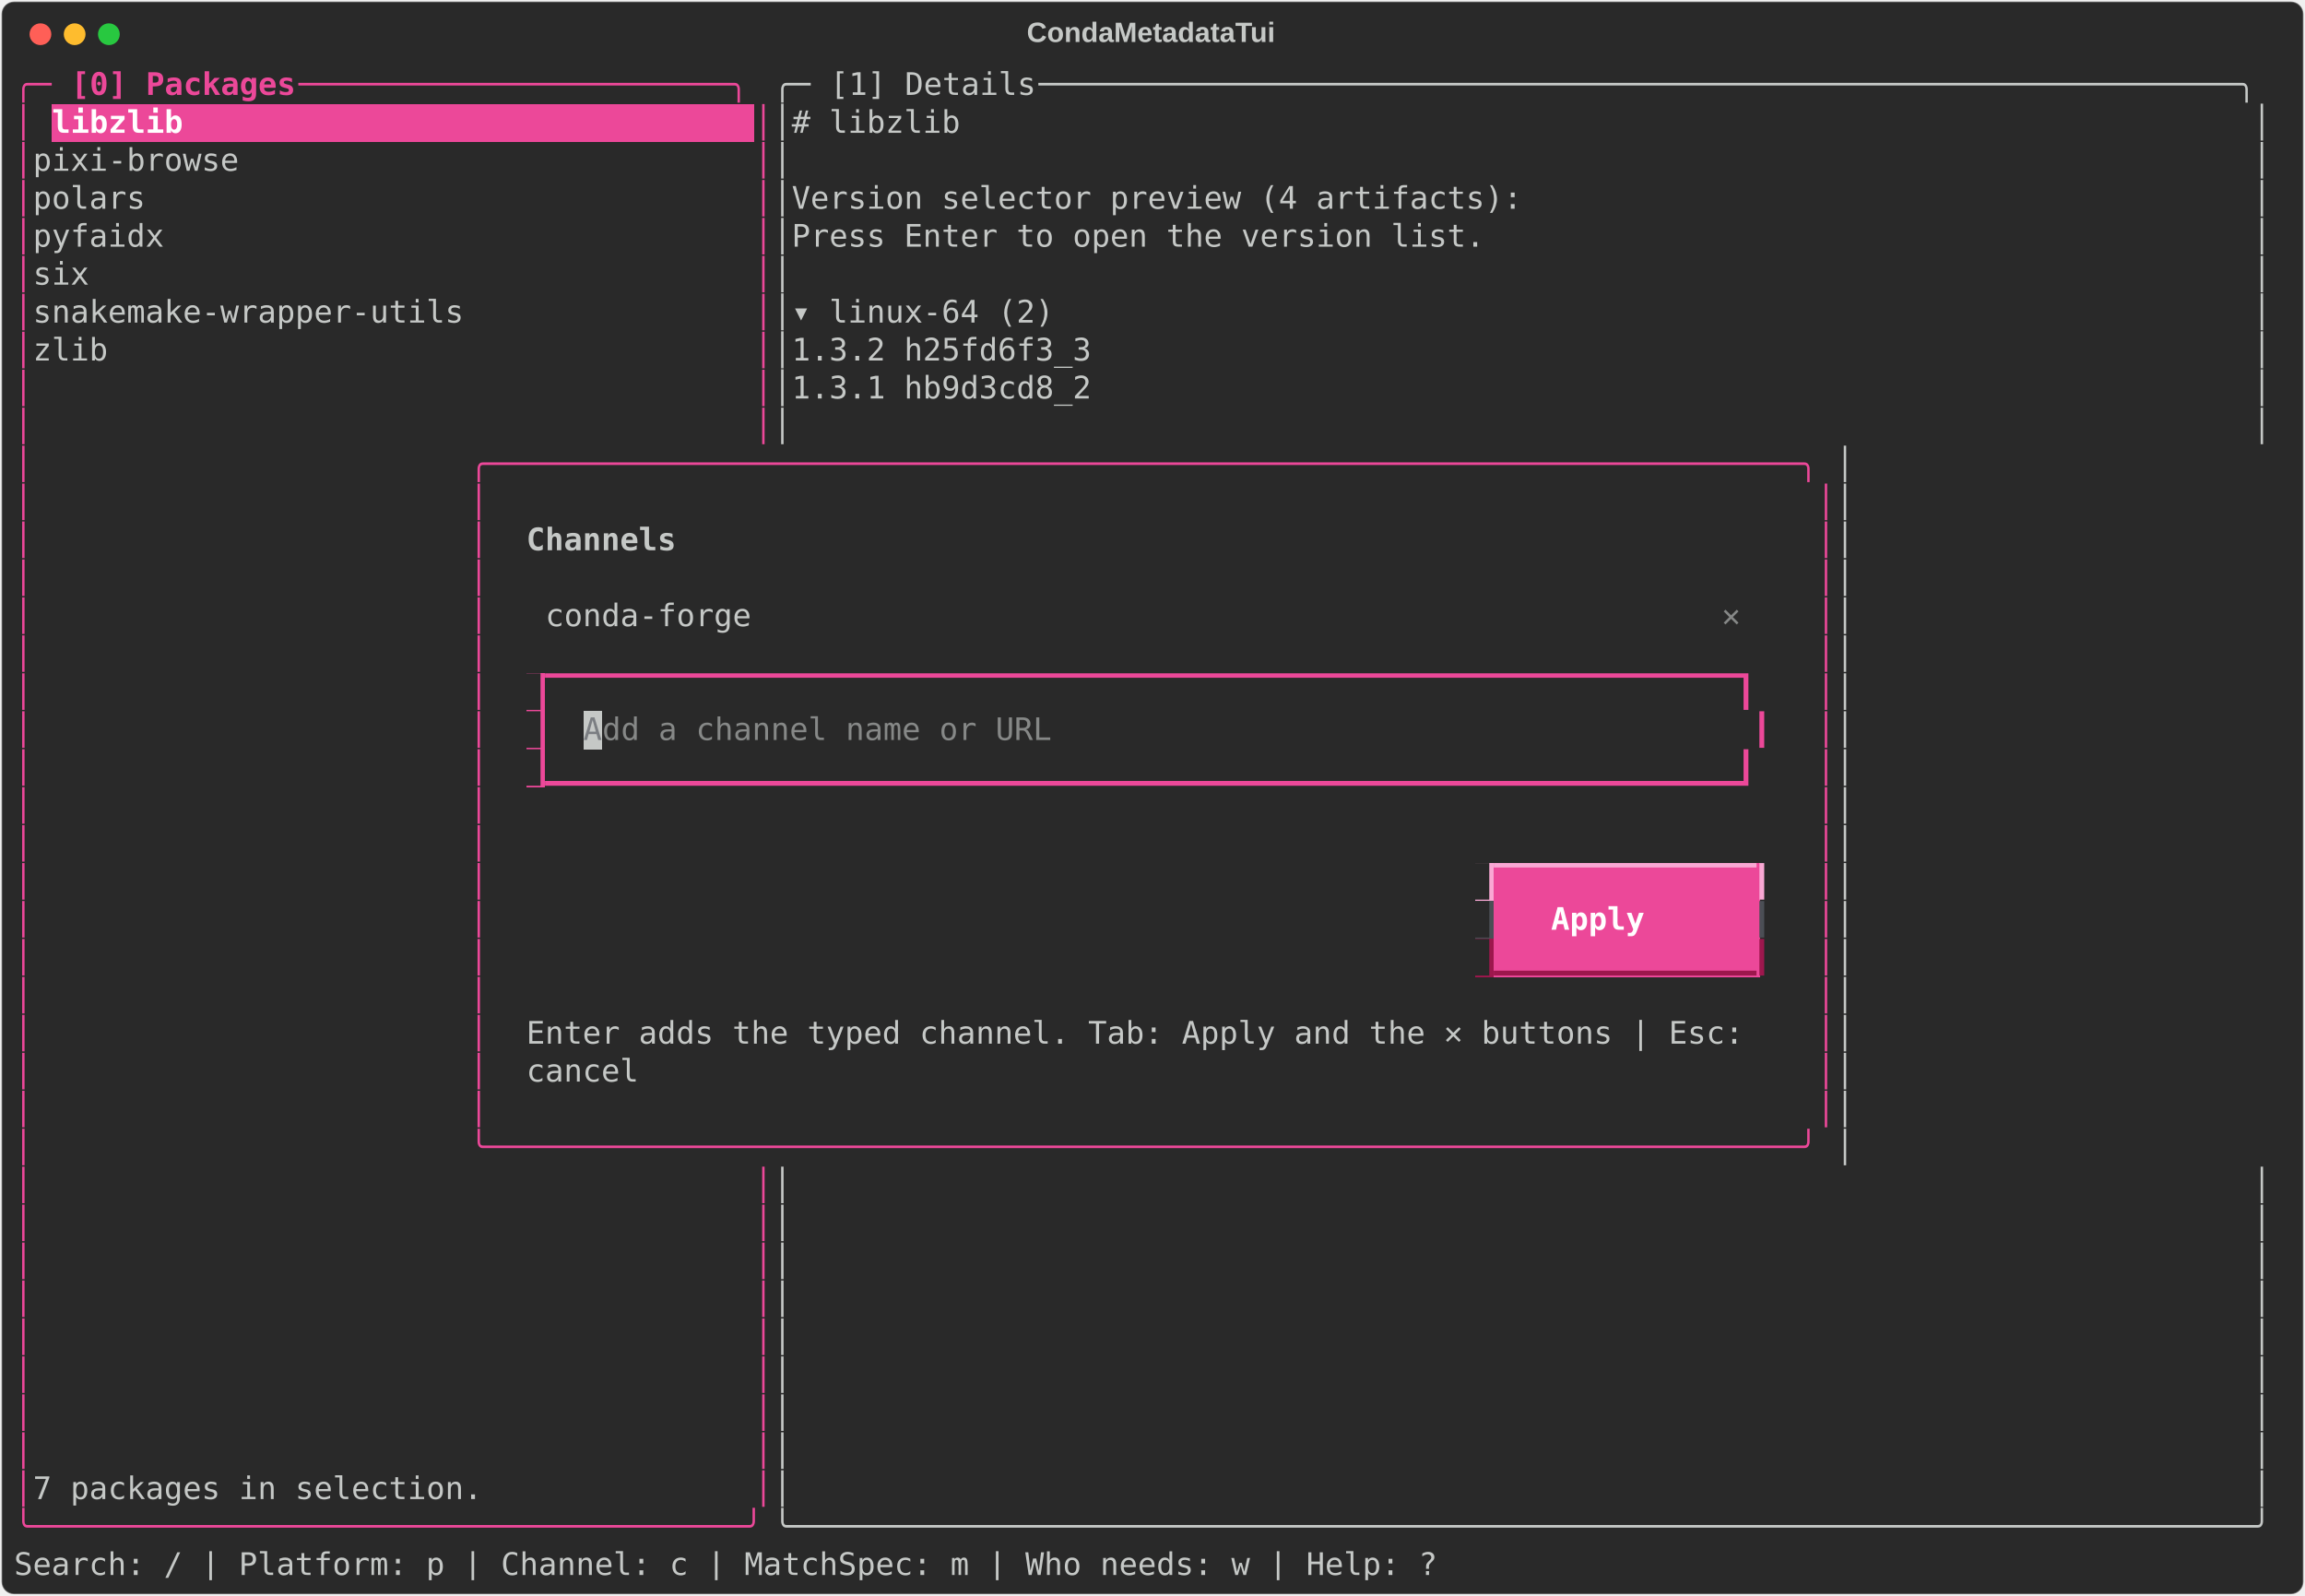
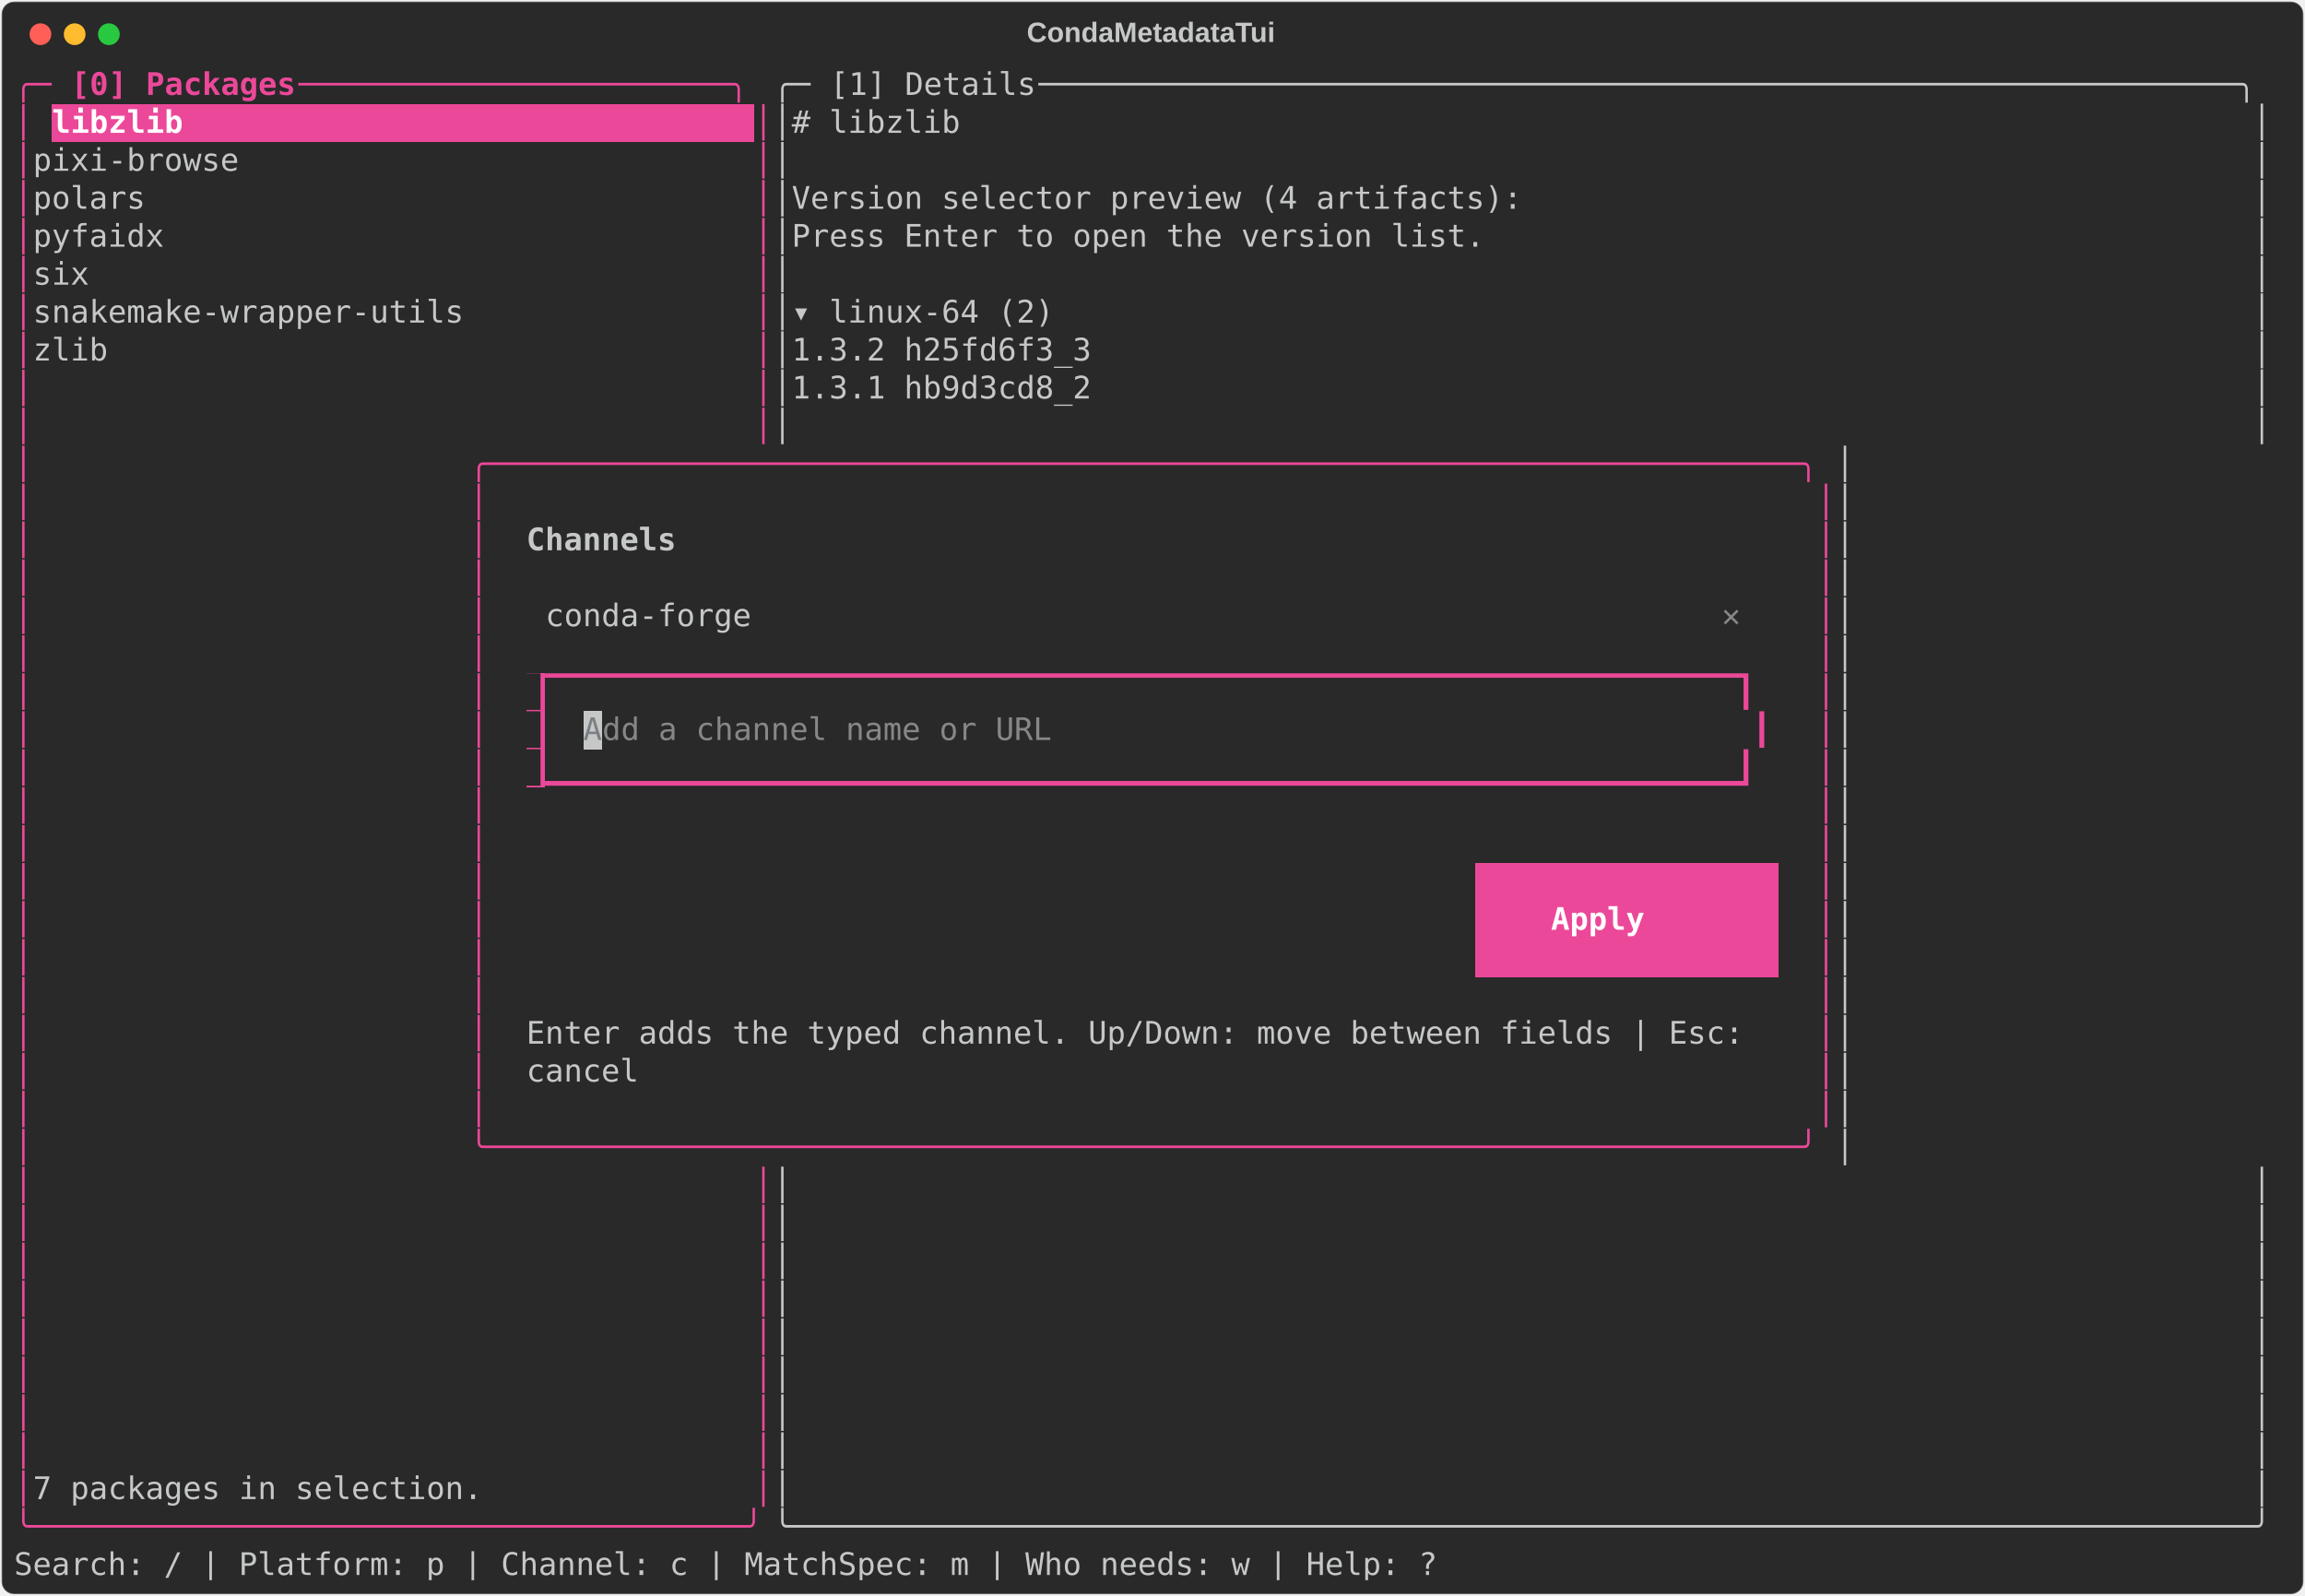
<svg xmlns="http://www.w3.org/2000/svg" class="rich-terminal" viewBox="0 0 1482 1026.0">
  <style>

    @font-face {
        font-family: "Fira Code";
        src: local("FiraCode-Regular"),
                url("https://cdnjs.cloudflare.com/ajax/libs/firacode/6.2.0/woff2/FiraCode-Regular.woff2") format("woff2"),
                url("https://cdnjs.cloudflare.com/ajax/libs/firacode/6.2.0/woff/FiraCode-Regular.woff") format("woff");
        font-style: normal;
        font-weight: 400;
    }
    @font-face {
        font-family: "Fira Code";
        src: local("FiraCode-Bold"),
                url("https://cdnjs.cloudflare.com/ajax/libs/firacode/6.2.0/woff2/FiraCode-Bold.woff2") format("woff2"),
                url("https://cdnjs.cloudflare.com/ajax/libs/firacode/6.2.0/woff/FiraCode-Bold.woff") format("woff");
        font-style: bold;
        font-weight: 700;
    }

    .terminal-matrix {
        font-family: Fira Code, monospace;
        font-size: 20px;
        line-height: 24.4px;
        font-variant-east-asian: full-width;
    }

    .terminal-title {
        font-size: 18px;
        font-weight: bold;
        font-family: arial;
    }

    .terminal-r1 { fill: #ec4899 }
.terminal-r2 { fill: #ec4899;font-weight: bold }
.terminal-r3 { fill: #c5c8c6 }
.terminal-r4 { fill: #ffffff;font-weight: bold }
.terminal-r5 { fill: #c5c8c6;font-weight: bold }
.terminal-r6 { fill: #868887;font-weight: bold }
.terminal-r7 { fill: #292929 }
.terminal-r8 { fill: #7b7e82 }
.terminal-r9 { fill: #868887 }
.terminal-r10 { fill: #cc555a }
- .terminal-r11 { fill: #f9a8d4 }
- .terminal-r12 { fill: #4b4e55 }
- .terminal-r13 { fill: #9d174d }
    </style>
  <defs>
    <clipPath id="terminal-clip-terminal">
      <rect x="0" y="0" width="1463.0" height="975.0" />
    </clipPath>
    <clipPath id="terminal-line-0">
      <rect x="0" y="1.5" width="1464" height="24.65" />
    </clipPath>
    <clipPath id="terminal-line-1">
      <rect x="0" y="25.9" width="1464" height="24.65" />
    </clipPath>
    <clipPath id="terminal-line-2">
      <rect x="0" y="50.3" width="1464" height="24.65" />
    </clipPath>
    <clipPath id="terminal-line-3">
      <rect x="0" y="74.7" width="1464" height="24.65" />
    </clipPath>
    <clipPath id="terminal-line-4">
      <rect x="0" y="99.1" width="1464" height="24.65" />
    </clipPath>
    <clipPath id="terminal-line-5">
      <rect x="0" y="123.5" width="1464" height="24.65" />
    </clipPath>
    <clipPath id="terminal-line-6">
      <rect x="0" y="147.9" width="1464" height="24.65" />
    </clipPath>
    <clipPath id="terminal-line-7">
      <rect x="0" y="172.3" width="1464" height="24.65" />
    </clipPath>
    <clipPath id="terminal-line-8">
      <rect x="0" y="196.7" width="1464" height="24.65" />
    </clipPath>
    <clipPath id="terminal-line-9">
      <rect x="0" y="221.1" width="1464" height="24.65" />
    </clipPath>
    <clipPath id="terminal-line-10">
      <rect x="0" y="245.5" width="1464" height="24.65" />
    </clipPath>
    <clipPath id="terminal-line-11">
      <rect x="0" y="269.9" width="1464" height="24.65" />
    </clipPath>
    <clipPath id="terminal-line-12">
      <rect x="0" y="294.3" width="1464" height="24.65" />
    </clipPath>
    <clipPath id="terminal-line-13">
      <rect x="0" y="318.7" width="1464" height="24.65" />
    </clipPath>
    <clipPath id="terminal-line-14">
      <rect x="0" y="343.1" width="1464" height="24.65" />
    </clipPath>
    <clipPath id="terminal-line-15">
      <rect x="0" y="367.5" width="1464" height="24.65" />
    </clipPath>
    <clipPath id="terminal-line-16">
      <rect x="0" y="391.9" width="1464" height="24.65" />
    </clipPath>
    <clipPath id="terminal-line-17">
      <rect x="0" y="416.3" width="1464" height="24.65" />
    </clipPath>
    <clipPath id="terminal-line-18">
      <rect x="0" y="440.7" width="1464" height="24.65" />
    </clipPath>
    <clipPath id="terminal-line-19">
      <rect x="0" y="465.1" width="1464" height="24.65" />
    </clipPath>
    <clipPath id="terminal-line-20">
      <rect x="0" y="489.5" width="1464" height="24.65" />
    </clipPath>
    <clipPath id="terminal-line-21">
      <rect x="0" y="513.9" width="1464" height="24.65" />
    </clipPath>
    <clipPath id="terminal-line-22">
      <rect x="0" y="538.3" width="1464" height="24.65" />
    </clipPath>
    <clipPath id="terminal-line-23">
      <rect x="0" y="562.7" width="1464" height="24.65" />
    </clipPath>
    <clipPath id="terminal-line-24">
      <rect x="0" y="587.1" width="1464" height="24.65" />
    </clipPath>
    <clipPath id="terminal-line-25">
      <rect x="0" y="611.5" width="1464" height="24.65" />
    </clipPath>
    <clipPath id="terminal-line-26">
      <rect x="0" y="635.9" width="1464" height="24.65" />
    </clipPath>
    <clipPath id="terminal-line-27">
      <rect x="0" y="660.3" width="1464" height="24.65" />
    </clipPath>
    <clipPath id="terminal-line-28">
      <rect x="0" y="684.7" width="1464" height="24.65" />
    </clipPath>
    <clipPath id="terminal-line-29">
      <rect x="0" y="709.1" width="1464" height="24.65" />
    </clipPath>
    <clipPath id="terminal-line-30">
      <rect x="0" y="733.5" width="1464" height="24.65" />
    </clipPath>
    <clipPath id="terminal-line-31">
      <rect x="0" y="757.9" width="1464" height="24.65" />
    </clipPath>
    <clipPath id="terminal-line-32">
      <rect x="0" y="782.3" width="1464" height="24.65" />
    </clipPath>
    <clipPath id="terminal-line-33">
      <rect x="0" y="806.7" width="1464" height="24.65" />
    </clipPath>
    <clipPath id="terminal-line-34">
      <rect x="0" y="831.1" width="1464" height="24.65" />
    </clipPath>
    <clipPath id="terminal-line-35">
      <rect x="0" y="855.5" width="1464" height="24.65" />
    </clipPath>
    <clipPath id="terminal-line-36">
      <rect x="0" y="879.9" width="1464" height="24.65" />
    </clipPath>
    <clipPath id="terminal-line-37">
      <rect x="0" y="904.3" width="1464" height="24.65" />
    </clipPath>
    <clipPath id="terminal-line-38">
      <rect x="0" y="928.7" width="1464" height="24.65" />
    </clipPath>
  </defs>
  <rect fill="#292929" stroke="rgba(255,255,255,0.35)" stroke-width="1" x="1" y="1" width="1480" height="1024" rx="8" />
  <text class="terminal-title" fill="#c5c8c6" text-anchor="middle" x="740" y="27">CondaMetadataTui</text>
  <g transform="translate(26,22)">
    <circle cx="0" cy="0" r="7" fill="#ff5f57" />
    <circle cx="22" cy="0" r="7" fill="#febc2e" />
    <circle cx="44" cy="0" r="7" fill="#28c840" />
  </g>
  <g transform="translate(9, 41)" clip-path="url(#terminal-clip-terminal)">
    <rect fill="#ec4899" x="24.4" y="25.9" width="451.4" height="24.65" shape-rendering="crispEdges" />
    <rect fill="#ec4899" x="329.4" y="391.9" width="12.2" height="24.65" shape-rendering="crispEdges" />
    <rect fill="#ec4899" x="329.4" y="416.3" width="12.2" height="24.65" shape-rendering="crispEdges" />
    <rect fill="#c5c8c6" x="366" y="416.3" width="12.2" height="24.65" shape-rendering="crispEdges" />
    <rect fill="#ec4899" x="329.4" y="440.7" width="12.2" height="24.65" shape-rendering="crispEdges" />
-     <rect fill="#f9a8d4" x="939.4" y="513.9" width="12.2" height="24.65" shape-rendering="crispEdges" />
-     <rect fill="#ec4899" x="951.6" y="513.9" width="170.8" height="24.65" shape-rendering="crispEdges" />
-     <rect fill="#4b4e55" x="939.4" y="538.3" width="12.2" height="24.65" shape-rendering="crispEdges" />
-     <rect fill="#ec4899" x="951.6" y="538.3" width="36.6" height="24.65" shape-rendering="crispEdges" />
+     <rect fill="#ec4899" x="939.4" y="513.9" width="24.4" height="24.65" shape-rendering="crispEdges" />
+     <rect fill="#ec4899" x="963.8" y="513.9" width="146.4" height="24.65" shape-rendering="crispEdges" />
+     <rect fill="#ec4899" x="1110.2" y="513.9" width="24.4" height="24.65" shape-rendering="crispEdges" />
+     <rect fill="#ec4899" x="939.4" y="538.3" width="48.8" height="24.65" shape-rendering="crispEdges" />
    <rect fill="#ec4899" x="988.2" y="538.3" width="85.4" height="24.65" shape-rendering="crispEdges" />
-     <rect fill="#ec4899" x="1073.6" y="538.3" width="48.8" height="24.65" shape-rendering="crispEdges" />
-     <rect fill="#9d174d" x="939.4" y="562.7" width="12.2" height="24.65" shape-rendering="crispEdges" />
-     <rect fill="#ec4899" x="951.6" y="562.7" width="170.8" height="24.65" shape-rendering="crispEdges" />
+     <rect fill="#ec4899" x="1073.6" y="538.3" width="61" height="24.65" shape-rendering="crispEdges" />
+     <rect fill="#ec4899" x="939.4" y="562.7" width="24.4" height="24.65" shape-rendering="crispEdges" />
+     <rect fill="#ec4899" x="963.8" y="562.7" width="146.4" height="24.65" shape-rendering="crispEdges" />
+     <rect fill="#ec4899" x="1110.2" y="562.7" width="24.4" height="24.65" shape-rendering="crispEdges" />
    <g class="terminal-matrix">
      <text class="terminal-r1" x="0" y="20" textLength="36.6" clip-path="url(#terminal-line-0)">╭─ </text>
      <text class="terminal-r2" x="36.6" y="20" textLength="146.4" clip-path="url(#terminal-line-0)">[0] Packages</text>
      <text class="terminal-r1" x="183" y="20" textLength="305" clip-path="url(#terminal-line-0)"> ───────────────────────╮</text>
      <text class="terminal-r3" x="488" y="20" textLength="36.6" clip-path="url(#terminal-line-0)">╭─ </text>
      <text class="terminal-r3" x="524.6" y="20" textLength="134.2" clip-path="url(#terminal-line-0)">[1] Details</text>
      <text class="terminal-r3" x="658.8" y="20" textLength="805.2" clip-path="url(#terminal-line-0)"> ────────────────────────────────────────────────────────────────╮</text>
      <text class="terminal-r3" x="1464" y="20" textLength="12.2" clip-path="url(#terminal-line-0)">
</text>
      <text class="terminal-r1" x="0" y="44.4" textLength="12.2" clip-path="url(#terminal-line-1)">│</text>
      <text class="terminal-r4" x="24.4" y="44.4" textLength="451.4" clip-path="url(#terminal-line-1)">libzlib                              </text>
      <text class="terminal-r1" x="475.8" y="44.4" textLength="12.2" clip-path="url(#terminal-line-1)">│</text>
      <text class="terminal-r3" x="488" y="44.4" textLength="976" clip-path="url(#terminal-line-1)">│# libzlib                                                                     │</text>
      <text class="terminal-r3" x="1464" y="44.4" textLength="12.2" clip-path="url(#terminal-line-1)">
</text>
      <text class="terminal-r1" x="0" y="68.8" textLength="12.2" clip-path="url(#terminal-line-2)">│</text>
      <text class="terminal-r3" x="12.2" y="68.8" textLength="463.6" clip-path="url(#terminal-line-2)"> pixi-browse                          </text>
      <text class="terminal-r1" x="475.8" y="68.8" textLength="12.2" clip-path="url(#terminal-line-2)">│</text>
      <text class="terminal-r3" x="488" y="68.8" textLength="976" clip-path="url(#terminal-line-2)">│                                                                              │</text>
      <text class="terminal-r3" x="1464" y="68.8" textLength="12.2" clip-path="url(#terminal-line-2)">
</text>
      <text class="terminal-r1" x="0" y="93.2" textLength="12.2" clip-path="url(#terminal-line-3)">│</text>
      <text class="terminal-r3" x="12.2" y="93.2" textLength="463.6" clip-path="url(#terminal-line-3)"> polars                               </text>
      <text class="terminal-r1" x="475.8" y="93.2" textLength="12.2" clip-path="url(#terminal-line-3)">│</text>
      <text class="terminal-r3" x="488" y="93.2" textLength="976" clip-path="url(#terminal-line-3)">│Version selector preview (4 artifacts):                                       │</text>
      <text class="terminal-r3" x="1464" y="93.2" textLength="12.2" clip-path="url(#terminal-line-3)">
</text>
      <text class="terminal-r1" x="0" y="117.6" textLength="12.2" clip-path="url(#terminal-line-4)">│</text>
      <text class="terminal-r3" x="12.2" y="117.6" textLength="463.6" clip-path="url(#terminal-line-4)"> pyfaidx                              </text>
      <text class="terminal-r1" x="475.8" y="117.6" textLength="12.2" clip-path="url(#terminal-line-4)">│</text>
      <text class="terminal-r3" x="488" y="117.6" textLength="976" clip-path="url(#terminal-line-4)">│Press Enter to open the version list.                                         │</text>
      <text class="terminal-r3" x="1464" y="117.6" textLength="12.2" clip-path="url(#terminal-line-4)">
</text>
      <text class="terminal-r1" x="0" y="142" textLength="12.2" clip-path="url(#terminal-line-5)">│</text>
      <text class="terminal-r3" x="12.2" y="142" textLength="463.6" clip-path="url(#terminal-line-5)"> six                                  </text>
      <text class="terminal-r1" x="475.8" y="142" textLength="12.2" clip-path="url(#terminal-line-5)">│</text>
      <text class="terminal-r3" x="488" y="142" textLength="976" clip-path="url(#terminal-line-5)">│                                                                              │</text>
      <text class="terminal-r3" x="1464" y="142" textLength="12.2" clip-path="url(#terminal-line-5)">
</text>
      <text class="terminal-r1" x="0" y="166.4" textLength="12.2" clip-path="url(#terminal-line-6)">│</text>
      <text class="terminal-r3" x="12.2" y="166.4" textLength="463.6" clip-path="url(#terminal-line-6)"> snakemake-wrapper-utils              </text>
      <text class="terminal-r1" x="475.8" y="166.4" textLength="12.2" clip-path="url(#terminal-line-6)">│</text>
      <text class="terminal-r3" x="488" y="166.4" textLength="976" clip-path="url(#terminal-line-6)">│▾ linux-64 (2)                                                                │</text>
      <text class="terminal-r3" x="1464" y="166.4" textLength="12.2" clip-path="url(#terminal-line-6)">
</text>
      <text class="terminal-r1" x="0" y="190.8" textLength="12.2" clip-path="url(#terminal-line-7)">│</text>
      <text class="terminal-r3" x="12.2" y="190.8" textLength="463.6" clip-path="url(#terminal-line-7)"> zlib                                 </text>
      <text class="terminal-r1" x="475.8" y="190.8" textLength="12.2" clip-path="url(#terminal-line-7)">│</text>
      <text class="terminal-r3" x="488" y="190.8" textLength="976" clip-path="url(#terminal-line-7)">│1.3.2 h25fd6f3_3                                                              │</text>
      <text class="terminal-r3" x="1464" y="190.8" textLength="12.2" clip-path="url(#terminal-line-7)">
</text>
      <text class="terminal-r1" x="0" y="215.2" textLength="12.2" clip-path="url(#terminal-line-8)">│</text>
      <text class="terminal-r1" x="475.8" y="215.2" textLength="12.2" clip-path="url(#terminal-line-8)">│</text>
      <text class="terminal-r3" x="488" y="215.2" textLength="976" clip-path="url(#terminal-line-8)">│1.3.1 hb9d3cd8_2                                                              │</text>
      <text class="terminal-r3" x="1464" y="215.2" textLength="12.2" clip-path="url(#terminal-line-8)">
</text>
      <text class="terminal-r1" x="0" y="239.6" textLength="12.2" clip-path="url(#terminal-line-9)">│</text>
      <text class="terminal-r1" x="475.8" y="239.6" textLength="12.2" clip-path="url(#terminal-line-9)">│</text>
      <text class="terminal-r3" x="488" y="239.6" textLength="976" clip-path="url(#terminal-line-9)">│                                                                              │</text>
      <text class="terminal-r3" x="1464" y="239.6" textLength="12.2" clip-path="url(#terminal-line-9)">
</text>
      <text class="terminal-r1" x="0" y="264" textLength="12.2" clip-path="url(#terminal-line-10)">│</text>
      <text class="terminal-r1" x="292.8" y="264" textLength="878.4" clip-path="url(#terminal-line-10)">╭──────────────────────────────────────────────────────────────────────╮</text>
      <text class="terminal-r3" x="1171.2" y="264" textLength="292.8" clip-path="url(#terminal-line-10)">                       │</text>
      <text class="terminal-r3" x="1464" y="264" textLength="12.2" clip-path="url(#terminal-line-10)">
</text>
      <text class="terminal-r1" x="0" y="288.4" textLength="12.2" clip-path="url(#terminal-line-11)">│</text>
      <text class="terminal-r1" x="292.8" y="288.4" textLength="12.2" clip-path="url(#terminal-line-11)">│</text>
      <text class="terminal-r1" x="1159" y="288.4" textLength="12.2" clip-path="url(#terminal-line-11)">│</text>
      <text class="terminal-r3" x="1171.2" y="288.4" textLength="292.8" clip-path="url(#terminal-line-11)">                       │</text>
      <text class="terminal-r3" x="1464" y="288.4" textLength="12.2" clip-path="url(#terminal-line-11)">
</text>
      <text class="terminal-r1" x="0" y="312.8" textLength="12.2" clip-path="url(#terminal-line-12)">│</text>
      <text class="terminal-r1" x="292.8" y="312.8" textLength="12.2" clip-path="url(#terminal-line-12)">│</text>
      <text class="terminal-r5" x="329.4" y="312.8" textLength="97.6" clip-path="url(#terminal-line-12)">Channels</text>
      <text class="terminal-r1" x="1159" y="312.8" textLength="12.2" clip-path="url(#terminal-line-12)">│</text>
      <text class="terminal-r3" x="1171.2" y="312.8" textLength="292.8" clip-path="url(#terminal-line-12)">                       │</text>
      <text class="terminal-r3" x="1464" y="312.8" textLength="12.2" clip-path="url(#terminal-line-12)">
</text>
      <text class="terminal-r1" x="0" y="337.2" textLength="12.2" clip-path="url(#terminal-line-13)">│</text>
      <text class="terminal-r1" x="292.8" y="337.2" textLength="12.2" clip-path="url(#terminal-line-13)">│</text>
      <text class="terminal-r1" x="1159" y="337.2" textLength="12.2" clip-path="url(#terminal-line-13)">│</text>
      <text class="terminal-r3" x="1171.2" y="337.2" textLength="292.8" clip-path="url(#terminal-line-13)">                       │</text>
      <text class="terminal-r3" x="1464" y="337.2" textLength="12.2" clip-path="url(#terminal-line-13)">
</text>
      <text class="terminal-r1" x="0" y="361.6" textLength="12.2" clip-path="url(#terminal-line-14)">│</text>
      <text class="terminal-r1" x="292.8" y="361.6" textLength="12.2" clip-path="url(#terminal-line-14)">│</text>
      <text class="terminal-r3" x="341.6" y="361.6" textLength="134.2" clip-path="url(#terminal-line-14)">conda-forge</text>
      <text class="terminal-r6" x="1098" y="361.6" textLength="36.6" clip-path="url(#terminal-line-14)"> ✕ </text>
      <text class="terminal-r1" x="1159" y="361.6" textLength="12.2" clip-path="url(#terminal-line-14)">│</text>
      <text class="terminal-r3" x="1171.2" y="361.6" textLength="292.8" clip-path="url(#terminal-line-14)">                       │</text>
      <text class="terminal-r3" x="1464" y="361.6" textLength="12.2" clip-path="url(#terminal-line-14)">
</text>
      <text class="terminal-r1" x="0" y="386" textLength="12.2" clip-path="url(#terminal-line-15)">│</text>
      <text class="terminal-r1" x="292.8" y="386" textLength="12.2" clip-path="url(#terminal-line-15)">│</text>
      <text class="terminal-r1" x="1159" y="386" textLength="12.2" clip-path="url(#terminal-line-15)">│</text>
      <text class="terminal-r3" x="1171.2" y="386" textLength="292.8" clip-path="url(#terminal-line-15)">                       │</text>
      <text class="terminal-r3" x="1464" y="386" textLength="12.2" clip-path="url(#terminal-line-15)">
</text>
      <text class="terminal-r1" x="0" y="410.4" textLength="12.2" clip-path="url(#terminal-line-16)">│</text>
      <text class="terminal-r1" x="292.8" y="410.4" textLength="12.2" clip-path="url(#terminal-line-16)">│</text>
      <text class="terminal-r7" x="329.4" y="410.4" textLength="12.2" clip-path="url(#terminal-line-16)">▊</text>
      <text class="terminal-r1" x="341.6" y="410.4" textLength="793" clip-path="url(#terminal-line-16)">▔▔▔▔▔▔▔▔▔▔▔▔▔▔▔▔▔▔▔▔▔▔▔▔▔▔▔▔▔▔▔▔▔▔▔▔▔▔▔▔▔▔▔▔▔▔▔▔▔▔▔▔▔▔▔▔▔▔▔▔▔▔▔▔▎</text>
      <text class="terminal-r1" x="1159" y="410.4" textLength="12.2" clip-path="url(#terminal-line-16)">│</text>
      <text class="terminal-r3" x="1171.2" y="410.4" textLength="292.8" clip-path="url(#terminal-line-16)">                       │</text>
      <text class="terminal-r3" x="1464" y="410.4" textLength="12.2" clip-path="url(#terminal-line-16)">
</text>
      <text class="terminal-r1" x="0" y="434.8" textLength="12.2" clip-path="url(#terminal-line-17)">│</text>
      <text class="terminal-r1" x="292.8" y="434.8" textLength="12.2" clip-path="url(#terminal-line-17)">│</text>
      <text class="terminal-r7" x="329.4" y="434.8" textLength="12.2" clip-path="url(#terminal-line-17)">▊</text>
      <text class="terminal-r8" x="366" y="434.8" textLength="12.2" clip-path="url(#terminal-line-17)">A</text>
      <text class="terminal-r9" x="378.2" y="434.8" textLength="292.8" clip-path="url(#terminal-line-17)">dd a channel name or URL</text>
      <text class="terminal-r1" x="1122.4" y="434.8" textLength="12.2" clip-path="url(#terminal-line-17)">▎</text>
      <text class="terminal-r1" x="1159" y="434.8" textLength="12.2" clip-path="url(#terminal-line-17)">│</text>
      <text class="terminal-r3" x="1171.2" y="434.8" textLength="292.8" clip-path="url(#terminal-line-17)">                       │</text>
      <text class="terminal-r3" x="1464" y="434.8" textLength="12.2" clip-path="url(#terminal-line-17)">
</text>
      <text class="terminal-r1" x="0" y="459.2" textLength="12.2" clip-path="url(#terminal-line-18)">│</text>
      <text class="terminal-r1" x="292.8" y="459.2" textLength="12.2" clip-path="url(#terminal-line-18)">│</text>
      <text class="terminal-r7" x="329.4" y="459.2" textLength="12.2" clip-path="url(#terminal-line-18)">▊</text>
      <text class="terminal-r1" x="341.6" y="459.2" textLength="793" clip-path="url(#terminal-line-18)">▁▁▁▁▁▁▁▁▁▁▁▁▁▁▁▁▁▁▁▁▁▁▁▁▁▁▁▁▁▁▁▁▁▁▁▁▁▁▁▁▁▁▁▁▁▁▁▁▁▁▁▁▁▁▁▁▁▁▁▁▁▁▁▁▎</text>
      <text class="terminal-r1" x="1159" y="459.2" textLength="12.2" clip-path="url(#terminal-line-18)">│</text>
      <text class="terminal-r3" x="1171.2" y="459.2" textLength="292.8" clip-path="url(#terminal-line-18)">                       │</text>
      <text class="terminal-r3" x="1464" y="459.2" textLength="12.2" clip-path="url(#terminal-line-18)">
</text>
      <text class="terminal-r1" x="0" y="483.6" textLength="12.2" clip-path="url(#terminal-line-19)">│</text>
      <text class="terminal-r1" x="292.8" y="483.6" textLength="12.2" clip-path="url(#terminal-line-19)">│</text>
      <text class="terminal-r1" x="1159" y="483.6" textLength="12.2" clip-path="url(#terminal-line-19)">│</text>
      <text class="terminal-r3" x="1171.2" y="483.6" textLength="292.8" clip-path="url(#terminal-line-19)">                       │</text>
      <text class="terminal-r3" x="1464" y="483.6" textLength="12.2" clip-path="url(#terminal-line-19)">
</text>
      <text class="terminal-r1" x="0" y="508" textLength="12.2" clip-path="url(#terminal-line-20)">│</text>
      <text class="terminal-r1" x="292.8" y="508" textLength="12.2" clip-path="url(#terminal-line-20)">│</text>
      <text class="terminal-r1" x="1159" y="508" textLength="12.2" clip-path="url(#terminal-line-20)">│</text>
      <text class="terminal-r3" x="1171.2" y="508" textLength="292.8" clip-path="url(#terminal-line-20)">                       │</text>
      <text class="terminal-r3" x="1464" y="508" textLength="12.2" clip-path="url(#terminal-line-20)">
</text>
      <text class="terminal-r1" x="0" y="532.4" textLength="12.2" clip-path="url(#terminal-line-21)">│</text>
      <text class="terminal-r1" x="292.8" y="532.4" textLength="12.2" clip-path="url(#terminal-line-21)">│</text>
-       <text class="terminal-r7" x="939.4" y="532.4" textLength="12.2" clip-path="url(#terminal-line-21)">▊</text>
-       <text class="terminal-r11" x="951.6" y="532.4" textLength="170.8" clip-path="url(#terminal-line-21)">▔▔▔▔▔▔▔▔▔▔▔▔▔▔</text>
-       <text class="terminal-r11" x="1122.4" y="532.4" textLength="12.2" clip-path="url(#terminal-line-21)">▎</text>
      <text class="terminal-r1" x="1159" y="532.4" textLength="12.2" clip-path="url(#terminal-line-21)">│</text>
      <text class="terminal-r3" x="1171.2" y="532.4" textLength="292.8" clip-path="url(#terminal-line-21)">                       │</text>
      <text class="terminal-r3" x="1464" y="532.4" textLength="12.2" clip-path="url(#terminal-line-21)">
</text>
      <text class="terminal-r1" x="0" y="556.8" textLength="12.2" clip-path="url(#terminal-line-22)">│</text>
      <text class="terminal-r1" x="292.8" y="556.8" textLength="12.2" clip-path="url(#terminal-line-22)">│</text>
-       <text class="terminal-r7" x="939.4" y="556.8" textLength="12.2" clip-path="url(#terminal-line-22)">▊</text>
      <text class="terminal-r4" x="988.2" y="556.8" textLength="85.4" clip-path="url(#terminal-line-22)"> Apply </text>
-       <text class="terminal-r12" x="1122.4" y="556.8" textLength="12.2" clip-path="url(#terminal-line-22)">▎</text>
      <text class="terminal-r1" x="1159" y="556.8" textLength="12.2" clip-path="url(#terminal-line-22)">│</text>
      <text class="terminal-r3" x="1171.2" y="556.8" textLength="292.8" clip-path="url(#terminal-line-22)">                       │</text>
      <text class="terminal-r3" x="1464" y="556.8" textLength="12.2" clip-path="url(#terminal-line-22)">
</text>
      <text class="terminal-r1" x="0" y="581.2" textLength="12.2" clip-path="url(#terminal-line-23)">│</text>
      <text class="terminal-r1" x="292.8" y="581.2" textLength="12.2" clip-path="url(#terminal-line-23)">│</text>
-       <text class="terminal-r7" x="939.4" y="581.2" textLength="12.2" clip-path="url(#terminal-line-23)">▊</text>
-       <text class="terminal-r13" x="951.6" y="581.2" textLength="170.8" clip-path="url(#terminal-line-23)">▁▁▁▁▁▁▁▁▁▁▁▁▁▁</text>
-       <text class="terminal-r13" x="1122.4" y="581.2" textLength="12.2" clip-path="url(#terminal-line-23)">▎</text>
      <text class="terminal-r1" x="1159" y="581.2" textLength="12.2" clip-path="url(#terminal-line-23)">│</text>
      <text class="terminal-r3" x="1171.2" y="581.2" textLength="292.8" clip-path="url(#terminal-line-23)">                       │</text>
      <text class="terminal-r3" x="1464" y="581.2" textLength="12.2" clip-path="url(#terminal-line-23)">
</text>
      <text class="terminal-r1" x="0" y="605.6" textLength="12.2" clip-path="url(#terminal-line-24)">│</text>
      <text class="terminal-r1" x="292.8" y="605.6" textLength="12.2" clip-path="url(#terminal-line-24)">│</text>
      <text class="terminal-r1" x="1159" y="605.6" textLength="12.2" clip-path="url(#terminal-line-24)">│</text>
      <text class="terminal-r3" x="1171.2" y="605.6" textLength="292.8" clip-path="url(#terminal-line-24)">                       │</text>
      <text class="terminal-r3" x="1464" y="605.6" textLength="12.2" clip-path="url(#terminal-line-24)">
</text>
      <text class="terminal-r1" x="0" y="630" textLength="12.2" clip-path="url(#terminal-line-25)">│</text>
      <text class="terminal-r1" x="292.8" y="630" textLength="12.2" clip-path="url(#terminal-line-25)">│</text>
-       <text class="terminal-r3" x="329.4" y="630" textLength="793" clip-path="url(#terminal-line-25)">Enter adds the typed channel. Tab: Apply and the ✕ buttons | Esc:</text>
+       <text class="terminal-r3" x="329.4" y="630" textLength="793" clip-path="url(#terminal-line-25)">Enter adds the typed channel. Up/Down: move between fields | Esc:</text>
      <text class="terminal-r1" x="1159" y="630" textLength="12.2" clip-path="url(#terminal-line-25)">│</text>
      <text class="terminal-r3" x="1171.2" y="630" textLength="292.8" clip-path="url(#terminal-line-25)">                       │</text>
      <text class="terminal-r3" x="1464" y="630" textLength="12.2" clip-path="url(#terminal-line-25)">
</text>
      <text class="terminal-r1" x="0" y="654.4" textLength="12.2" clip-path="url(#terminal-line-26)">│</text>
      <text class="terminal-r1" x="292.8" y="654.4" textLength="12.2" clip-path="url(#terminal-line-26)">│</text>
      <text class="terminal-r3" x="329.4" y="654.4" textLength="73.2" clip-path="url(#terminal-line-26)">cancel</text>
      <text class="terminal-r1" x="1159" y="654.4" textLength="12.2" clip-path="url(#terminal-line-26)">│</text>
      <text class="terminal-r3" x="1171.2" y="654.4" textLength="292.8" clip-path="url(#terminal-line-26)">                       │</text>
      <text class="terminal-r3" x="1464" y="654.4" textLength="12.2" clip-path="url(#terminal-line-26)">
</text>
      <text class="terminal-r1" x="0" y="678.8" textLength="12.2" clip-path="url(#terminal-line-27)">│</text>
      <text class="terminal-r1" x="292.8" y="678.8" textLength="12.2" clip-path="url(#terminal-line-27)">│</text>
      <text class="terminal-r1" x="1159" y="678.8" textLength="12.2" clip-path="url(#terminal-line-27)">│</text>
      <text class="terminal-r3" x="1171.2" y="678.8" textLength="292.8" clip-path="url(#terminal-line-27)">                       │</text>
      <text class="terminal-r3" x="1464" y="678.8" textLength="12.2" clip-path="url(#terminal-line-27)">
</text>
      <text class="terminal-r1" x="0" y="703.2" textLength="12.2" clip-path="url(#terminal-line-28)">│</text>
      <text class="terminal-r1" x="292.8" y="703.2" textLength="878.4" clip-path="url(#terminal-line-28)">╰──────────────────────────────────────────────────────────────────────╯</text>
      <text class="terminal-r3" x="1171.2" y="703.2" textLength="292.8" clip-path="url(#terminal-line-28)">                       │</text>
      <text class="terminal-r3" x="1464" y="703.2" textLength="12.2" clip-path="url(#terminal-line-28)">
</text>
      <text class="terminal-r1" x="0" y="727.6" textLength="12.2" clip-path="url(#terminal-line-29)">│</text>
      <text class="terminal-r1" x="475.8" y="727.6" textLength="12.2" clip-path="url(#terminal-line-29)">│</text>
      <text class="terminal-r3" x="488" y="727.6" textLength="976" clip-path="url(#terminal-line-29)">│                                                                              │</text>
      <text class="terminal-r3" x="1464" y="727.6" textLength="12.2" clip-path="url(#terminal-line-29)">
</text>
      <text class="terminal-r1" x="0" y="752" textLength="12.2" clip-path="url(#terminal-line-30)">│</text>
      <text class="terminal-r1" x="475.8" y="752" textLength="12.2" clip-path="url(#terminal-line-30)">│</text>
      <text class="terminal-r3" x="488" y="752" textLength="976" clip-path="url(#terminal-line-30)">│                                                                              │</text>
      <text class="terminal-r3" x="1464" y="752" textLength="12.2" clip-path="url(#terminal-line-30)">
</text>
      <text class="terminal-r1" x="0" y="776.4" textLength="12.2" clip-path="url(#terminal-line-31)">│</text>
      <text class="terminal-r1" x="475.8" y="776.4" textLength="12.2" clip-path="url(#terminal-line-31)">│</text>
      <text class="terminal-r3" x="488" y="776.4" textLength="976" clip-path="url(#terminal-line-31)">│                                                                              │</text>
      <text class="terminal-r3" x="1464" y="776.4" textLength="12.2" clip-path="url(#terminal-line-31)">
</text>
      <text class="terminal-r1" x="0" y="800.8" textLength="12.2" clip-path="url(#terminal-line-32)">│</text>
      <text class="terminal-r1" x="475.8" y="800.8" textLength="12.2" clip-path="url(#terminal-line-32)">│</text>
      <text class="terminal-r3" x="488" y="800.8" textLength="976" clip-path="url(#terminal-line-32)">│                                                                              │</text>
      <text class="terminal-r3" x="1464" y="800.8" textLength="12.2" clip-path="url(#terminal-line-32)">
</text>
      <text class="terminal-r1" x="0" y="825.2" textLength="12.2" clip-path="url(#terminal-line-33)">│</text>
      <text class="terminal-r1" x="475.8" y="825.2" textLength="12.2" clip-path="url(#terminal-line-33)">│</text>
      <text class="terminal-r3" x="488" y="825.2" textLength="976" clip-path="url(#terminal-line-33)">│                                                                              │</text>
      <text class="terminal-r3" x="1464" y="825.2" textLength="12.2" clip-path="url(#terminal-line-33)">
</text>
      <text class="terminal-r1" x="0" y="849.6" textLength="12.2" clip-path="url(#terminal-line-34)">│</text>
      <text class="terminal-r1" x="475.8" y="849.6" textLength="12.2" clip-path="url(#terminal-line-34)">│</text>
      <text class="terminal-r3" x="488" y="849.6" textLength="976" clip-path="url(#terminal-line-34)">│                                                                              │</text>
      <text class="terminal-r3" x="1464" y="849.6" textLength="12.2" clip-path="url(#terminal-line-34)">
</text>
      <text class="terminal-r1" x="0" y="874" textLength="12.2" clip-path="url(#terminal-line-35)">│</text>
      <text class="terminal-r1" x="475.8" y="874" textLength="12.2" clip-path="url(#terminal-line-35)">│</text>
      <text class="terminal-r3" x="488" y="874" textLength="976" clip-path="url(#terminal-line-35)">│                                                                              │</text>
      <text class="terminal-r3" x="1464" y="874" textLength="12.2" clip-path="url(#terminal-line-35)">
</text>
      <text class="terminal-r1" x="0" y="898.4" textLength="12.2" clip-path="url(#terminal-line-36)">│</text>
      <text class="terminal-r1" x="475.8" y="898.4" textLength="12.2" clip-path="url(#terminal-line-36)">│</text>
      <text class="terminal-r3" x="488" y="898.4" textLength="976" clip-path="url(#terminal-line-36)">│                                                                              │</text>
      <text class="terminal-r3" x="1464" y="898.4" textLength="12.2" clip-path="url(#terminal-line-36)">
</text>
      <text class="terminal-r1" x="0" y="922.8" textLength="12.2" clip-path="url(#terminal-line-37)">│</text>
      <text class="terminal-r3" x="12.2" y="922.8" textLength="463.6" clip-path="url(#terminal-line-37)">7 packages in selection.              </text>
      <text class="terminal-r1" x="475.8" y="922.8" textLength="12.2" clip-path="url(#terminal-line-37)">│</text>
      <text class="terminal-r3" x="488" y="922.8" textLength="976" clip-path="url(#terminal-line-37)">│                                                                              │</text>
      <text class="terminal-r3" x="1464" y="922.8" textLength="12.2" clip-path="url(#terminal-line-37)">
</text>
      <text class="terminal-r1" x="0" y="947.2" textLength="488" clip-path="url(#terminal-line-38)">╰──────────────────────────────────────╯</text>
      <text class="terminal-r3" x="488" y="947.2" textLength="976" clip-path="url(#terminal-line-38)">╰──────────────────────────────────────────────────────────────────────────────╯</text>
      <text class="terminal-r3" x="1464" y="947.2" textLength="12.2" clip-path="url(#terminal-line-38)">
</text>
      <text class="terminal-r3" x="0" y="971.6" textLength="1464" clip-path="url(#terminal-line-39)">Search: / | Platform: p | Channel: c | MatchSpec: m | Who needs: w | Help: ?                                            </text>
    </g>
  </g>
</svg>
